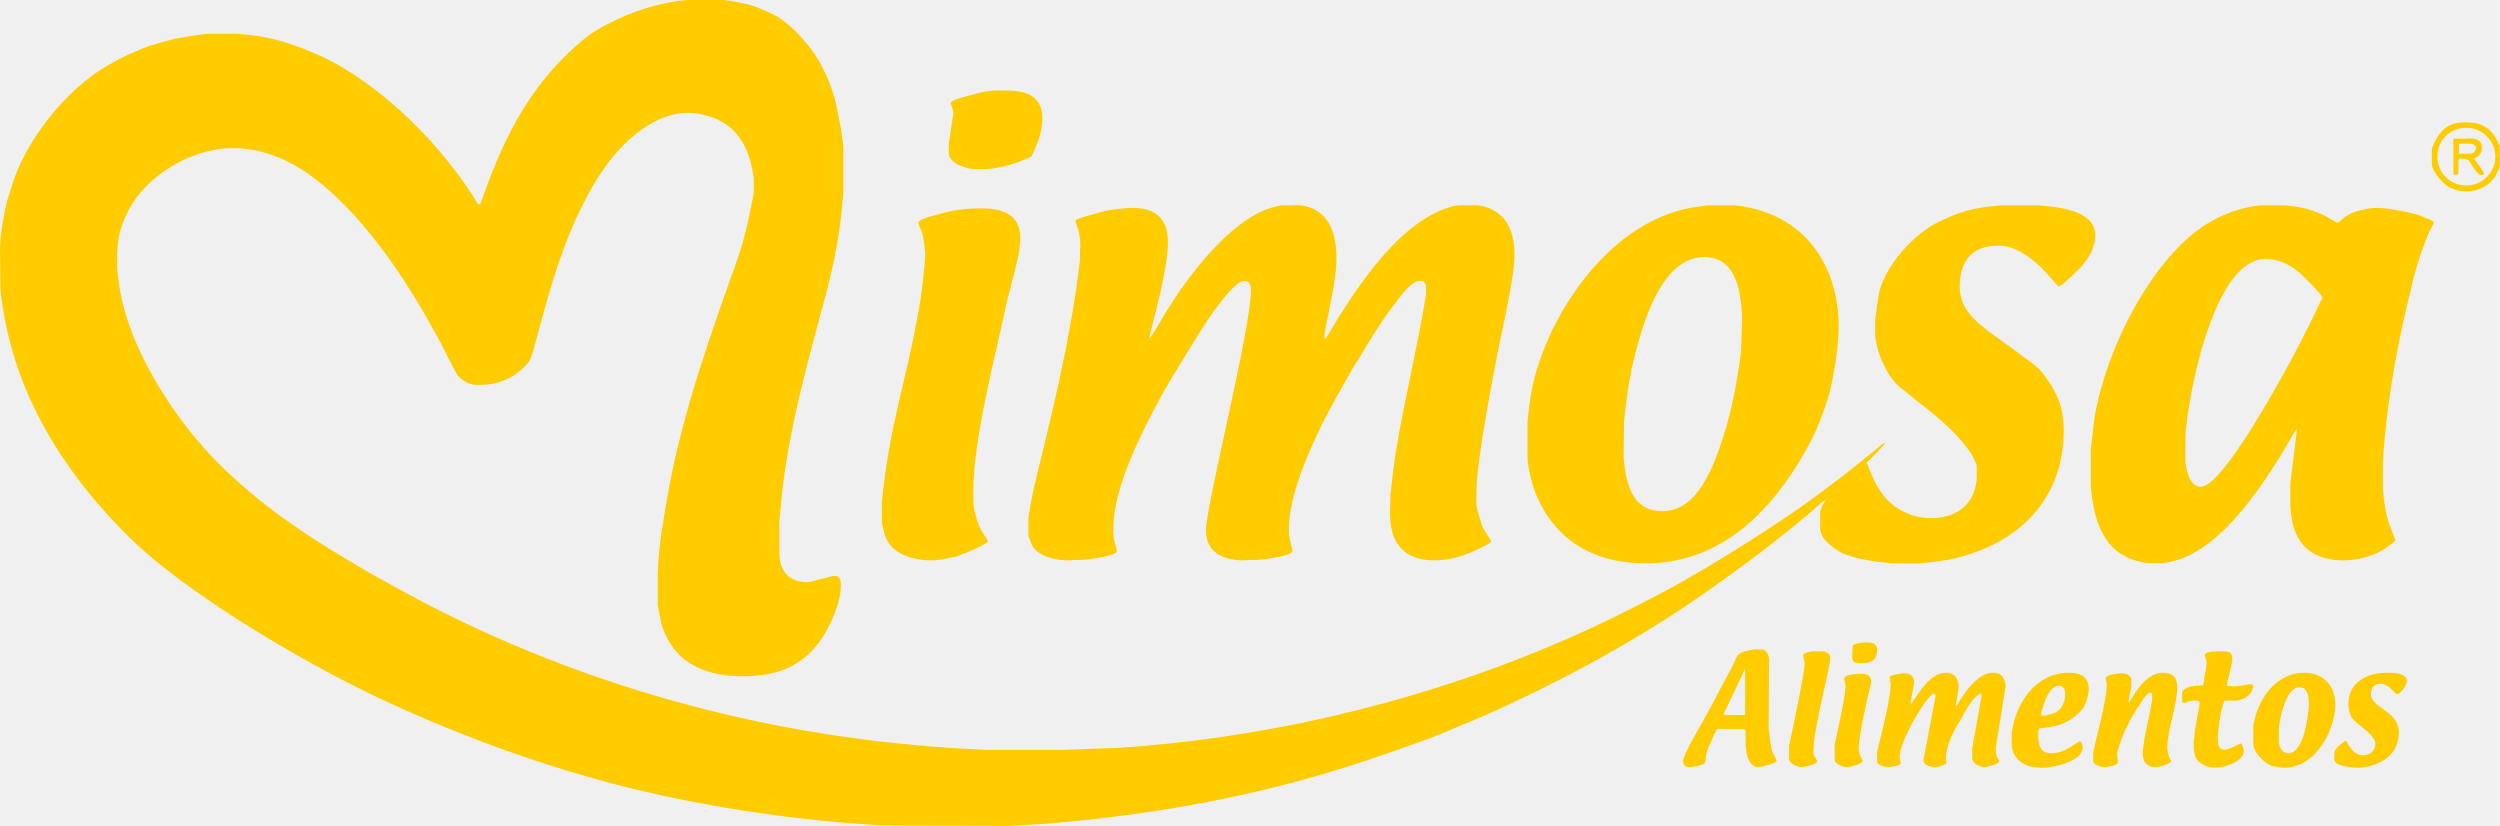
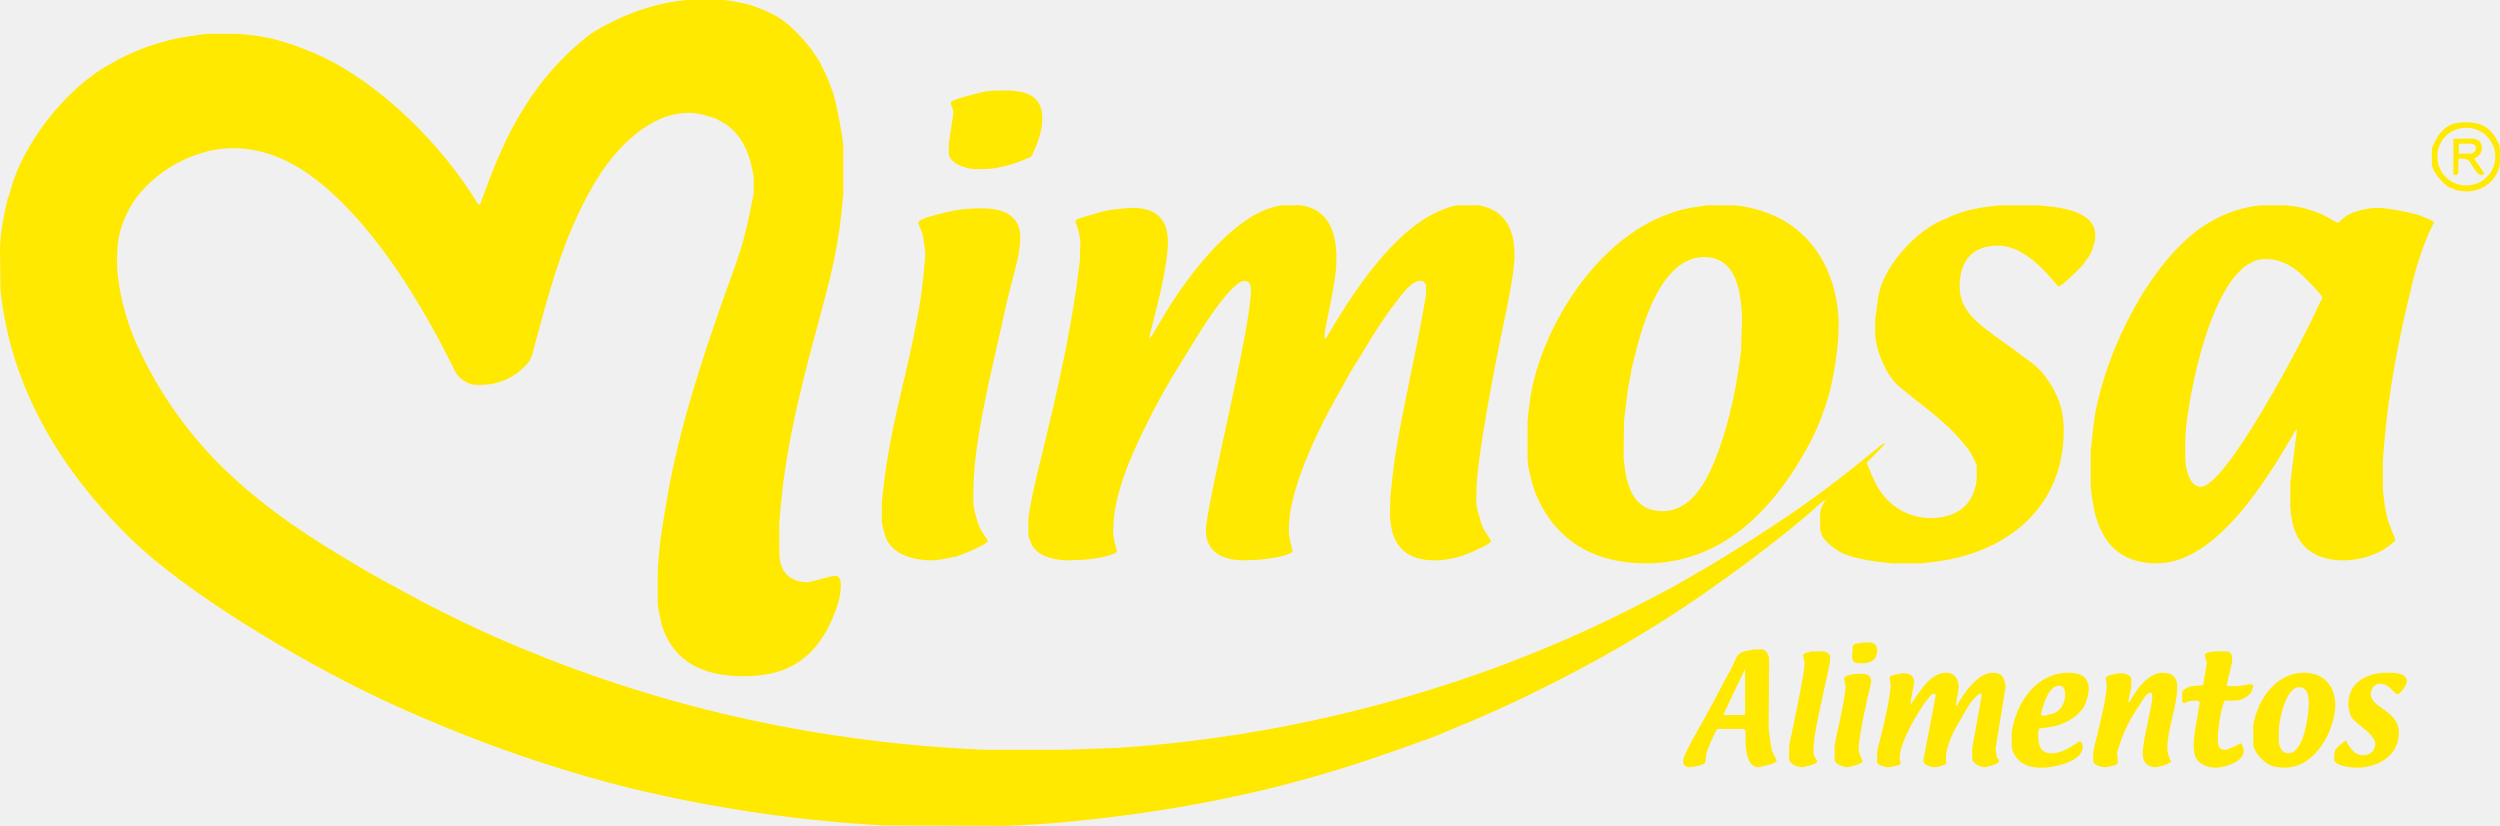
<svg xmlns="http://www.w3.org/2000/svg" width="224" height="74" viewBox="0 0 224 74" fill="none">
-   <g clip-path="url(#clip0_1_131)">
-     <path fill-rule="evenodd" clip-rule="evenodd" d="M64.848 0C65.61 0.089 66.596 0.267 67.358 0.49C67.985 0.713 68.837 1.025 69.599 1.47C71.078 2.317 72.915 4.455 73.587 5.836C74.125 6.861 74.573 7.975 74.842 9.044C74.887 9.178 75.559 12.296 75.559 13.276V17.331C75.425 18.801 75.29 20.271 75.022 21.741C74.528 24.726 73.587 27.845 72.781 30.919C71.705 34.973 70.719 39.116 70.181 43.215C70.047 44.373 69.823 46.69 69.823 46.824V49.497C69.823 51.502 71.033 52.17 72.377 52.17C72.512 52.17 74.618 51.591 74.753 51.591C75.335 51.591 75.335 52.125 75.335 52.482C75.335 53.506 74.977 54.531 74.528 55.556C72.646 59.788 69.599 60.59 66.596 60.59C63.952 60.59 60.546 59.922 59.291 56.001C59.291 55.912 58.933 54.397 58.933 54.13V51.323C59.022 48.739 59.515 46.155 59.963 43.571C61.218 37.022 63.459 30.473 65.834 23.924C66.148 23.033 66.462 22.098 66.686 21.206C67.044 19.915 67.268 18.578 67.537 17.331V15.949C67.313 14.346 66.731 12.029 64.669 10.915C64.445 10.826 64.266 10.648 64.086 10.603C63.1 10.291 62.518 10.113 61.666 10.113C58.395 10.113 55.168 13.009 53.017 16.84C50.373 21.474 49.163 26.33 47.863 31.097C47.729 31.542 47.684 31.988 47.37 32.434C46.16 33.948 44.457 34.483 43.113 34.483C42.441 34.483 42.172 34.527 41.455 34.037C41.006 33.77 40.782 33.28 40.603 32.923C40.424 32.523 40.2 32.166 40.02 31.765C39.079 29.894 37.959 27.934 36.794 26.063C34.374 22.187 30.385 16.885 26.038 14.613C24.245 13.677 22.542 13.276 20.884 13.276C16.94 13.276 13.041 15.905 11.562 18.756C10.621 20.538 10.487 21.741 10.487 23.434C10.487 25.573 11.159 28.201 12.011 30.295C13.624 34.126 16.402 38.492 20.167 42.101C23.932 45.71 27.965 48.294 31.819 50.566C33.298 51.457 34.777 52.259 36.256 53.061C38.586 54.353 41.051 55.556 43.471 56.669C57.498 62.996 71.615 66.159 85.688 67.05L88.332 67.184H95.368L100.253 67.005C111.591 66.248 123.198 63.842 134.581 59.61C137.046 58.674 139.78 57.56 142.29 56.402C144.62 55.333 147.085 54.086 149.505 52.794C150.67 52.17 151.836 51.457 153.09 50.744C155.331 49.408 157.796 47.848 160.171 46.244C162.95 44.373 165.863 42.101 168.731 39.74C168.776 39.74 168.821 39.695 168.91 39.74C167.297 41.566 165.46 43.037 163.757 44.641C163.577 44.819 163.308 44.908 163.129 45.086C159.185 48.65 153.449 52.704 150.626 54.576C146.054 57.605 141.304 60.189 136.688 62.417C134.94 63.263 133.147 64.065 131.444 64.778C130.279 65.223 129.204 65.758 128.083 66.159C124.408 67.496 120.689 68.787 117.103 69.768C109.305 71.951 101.283 73.198 93.53 73.822L90.169 74L79.144 73.956C71.705 73.555 64.042 72.441 56.647 70.659C49.208 68.832 41.589 66.114 34.15 62.639C26.307 58.942 16.447 52.883 11.787 48.338C4.213 40.943 0.807 33.325 0.045 25.974L0 22.276C0.045 20.805 0.314 19.335 0.672 17.865C0.807 17.509 0.941 17.108 1.031 16.751C2.062 13.098 5.647 8.064 9.859 5.747C10.352 5.48 10.89 5.168 11.383 4.945C11.966 4.678 12.683 4.366 13.31 4.143C13.982 3.921 14.924 3.653 15.641 3.475C15.73 3.475 18.061 3.03 18.733 3.03H21.243C21.825 3.074 22.363 3.119 22.99 3.208C24.873 3.475 26.8 4.143 28.772 5.034C34.015 7.485 39.572 12.875 42.844 18.311H43.023C44.816 13.321 46.967 7.841 52.524 3.341C53.062 2.896 53.734 2.539 54.317 2.228C56.647 0.98 59.112 0.223 61.532 0H64.848Z" fill="#FFCC00" />
-     <path fill-rule="evenodd" clip-rule="evenodd" d="M204.584 23.523C205.032 23.701 205.525 24.013 206.018 24.414C206.152 24.548 208.079 26.375 208.079 26.686C208.079 26.82 207.945 26.954 207.9 27.043C206.735 29.582 205.256 32.389 203.777 34.973C203.239 35.864 198.937 43.616 197.189 43.616C196.024 43.616 195.8 41.567 195.8 41.077V39.562C195.71 37.512 197.951 23.211 202.97 23.211C203.598 23.211 204.001 23.3 204.584 23.523ZM156.093 28.335L156.004 31.409C155.69 33.948 155.197 36.71 154.345 39.339C153.584 41.567 152.194 45.799 148.968 45.799C146.234 45.799 145.696 43.393 145.472 40.987L145.517 37.691C145.651 36.666 145.741 35.597 145.92 34.527C146.01 34.037 146.144 33.503 146.189 33.013C146.592 31.765 148.071 23.033 152.687 23.033C155.69 23.033 155.959 26.33 156.093 28.335ZM91.424 21.34C91.424 21.474 91.335 22.409 91.245 22.899C90.886 24.592 90.349 26.285 89.99 28.067C89.139 32.077 87.212 39.339 87.212 44.017C87.212 44.908 87.167 45.398 87.48 46.378C87.57 46.734 87.704 47.091 87.884 47.447C88.063 47.804 88.511 48.383 88.511 48.472C88.511 48.695 87.077 49.319 86.539 49.541C86.181 49.63 85.867 49.853 85.508 49.898C84.836 50.031 84.074 50.209 83.402 50.209C82.147 50.209 79.862 49.809 79.279 47.937C79.189 47.581 79.01 46.868 79.01 46.779V44.997C79.145 43.66 79.324 42.279 79.548 40.898C80.131 37.29 81.161 33.681 81.879 30.072C82.103 28.959 82.327 27.8 82.506 26.642C82.551 26.375 82.909 23.434 82.909 22.632C82.909 22.498 82.82 21.964 82.775 21.652C82.73 21.251 82.64 20.806 82.461 20.449C82.416 20.316 82.282 20.093 82.282 19.959C82.282 19.603 83.895 19.246 84.254 19.157C85.464 18.801 86.674 18.667 87.884 18.667C89.587 18.667 91.424 19.068 91.424 21.34ZM204.763 18.4C205.211 18.444 205.659 18.489 206.108 18.578C206.735 18.712 207.407 18.934 208.035 19.202C208.483 19.38 209.334 19.959 209.469 19.959C209.558 19.959 210.051 19.424 210.41 19.246C211.037 18.89 212.247 18.622 213.009 18.622C213.905 18.622 216.505 19.113 216.998 19.38C217.132 19.469 218.073 19.736 218.073 19.959C218.073 20.048 217.67 20.672 217.536 21.073C216.908 22.588 216.415 24.147 216.057 25.751C214.936 30.25 214.04 34.973 213.637 39.606C213.592 40.141 213.502 41.255 213.502 41.388V43.794C213.592 44.685 213.681 45.576 213.905 46.423C214.04 46.957 214.623 48.294 214.623 48.383C214.623 48.517 214.219 48.739 214.04 48.918C212.83 49.853 211.172 50.209 209.962 50.209C207.811 50.209 205.704 49.319 205.301 46.245C205.256 45.977 205.211 45.443 205.211 45.353V43.304L205.794 38.626C205.794 38.582 205.794 38.492 205.749 38.448C203.195 42.859 198.623 50.477 193.245 50.477C190.153 50.477 188.047 48.828 187.464 44.73C187.419 44.373 187.33 43.705 187.33 43.616V40.319C187.509 38.938 187.599 37.334 187.957 35.998C189.346 29.849 193.514 22.32 198.22 19.781C198.847 19.424 199.475 19.157 200.102 18.934C200.909 18.667 201.671 18.489 202.522 18.4H204.763ZM182.714 18.4C183.7 18.533 187.733 18.622 187.733 21.073C187.733 21.608 187.733 21.474 187.509 22.231C187.419 22.677 186.971 23.256 186.613 23.746C186.478 23.924 184.73 25.662 184.462 25.662C184.237 25.662 181.907 22.009 179.039 22.009C176.574 22.009 175.588 23.523 175.588 25.662C175.588 28.29 177.874 29.404 180.742 31.543C181.504 32.166 182.579 32.745 183.252 33.725C184.551 35.508 184.91 36.889 184.91 38.582C184.91 45.086 180.383 49.051 174.468 50.165C173.706 50.299 172.272 50.477 172.137 50.477H169.538C168.193 50.343 166.67 50.165 165.325 49.675C164.698 49.452 163.309 48.472 163.174 47.759C163.174 47.67 163.084 47.536 163.084 47.447V45.933C163.219 44.997 164.07 44.195 165.012 43.393C165.684 42.814 166.446 42.101 167.163 41.433C167.208 41.433 167.297 41.522 167.297 41.567C167.521 42.101 167.745 42.68 168.014 43.215C169.135 45.532 171.241 46.423 172.989 46.423C174.737 46.423 176.798 45.71 177.112 42.992V41.7C176.933 41.21 176.664 40.631 176.26 40.141C174.602 37.913 172.272 36.399 170.255 34.706C169 33.725 168.014 31.231 168.014 29.849V28.647C168.104 28.023 168.193 27.355 168.283 26.686C168.597 24.102 171.599 20.583 174.423 19.558C174.647 19.469 174.871 19.335 175.14 19.246C176.484 18.712 177.784 18.533 179.218 18.4H182.714ZM155.511 18.4C162.323 19.202 164.743 24.548 164.743 29.181C164.743 29.27 164.743 29.493 164.698 30.429C164.608 31.632 164.384 33.102 164.115 34.349C163.936 35.285 163.622 36.265 163.264 37.2C162.995 37.958 162.636 38.76 162.233 39.562C158.334 46.913 153.359 50.477 147.444 50.477C143.634 50.477 139.467 49.051 137.495 43.972C137.315 43.482 136.867 41.834 136.867 41.077V37.824C136.912 37.29 136.957 36.755 137.047 36.22C137.674 30.518 142.245 22.098 149.057 19.335C149.64 19.113 150.357 18.845 151.029 18.712C151.656 18.578 152.329 18.489 152.956 18.4H155.511ZM116.566 18.4C119.389 18.801 119.748 21.429 119.748 23.211C119.748 25.483 118.672 29.226 118.672 30.161C118.672 30.25 118.672 30.295 118.762 30.384C121.003 26.597 124.946 20.182 129.697 18.622C130.638 18.311 130.862 18.4 131.579 18.4C131.713 18.4 132.206 18.355 132.52 18.4C135.254 18.89 135.702 21.117 135.702 22.899C135.702 24.949 134.358 30.607 134.223 31.453C133.954 32.834 132.296 41.166 132.296 43.928C132.296 45.398 132.117 44.863 132.744 46.957C132.879 47.447 133.596 48.383 133.596 48.472C133.596 48.739 132.251 49.274 131.893 49.452C130.772 49.942 129.652 50.209 128.532 50.209C125.574 50.209 124.543 48.428 124.543 45.933C124.543 45.843 124.543 45.621 124.588 44.329C124.722 43.126 124.857 41.878 125.036 40.675C125.798 35.953 127.008 31.142 127.77 26.419V25.528C127.501 25.127 127.501 25.172 127.232 25.172C126.47 25.172 125.574 26.419 125.036 27.132C123.781 28.736 122.661 30.607 121.675 32.255C121.227 32.924 120.823 33.636 120.42 34.394C118.583 37.512 115.49 43.527 115.49 47.269V47.937C115.58 48.428 115.804 49.274 115.804 49.363C115.804 49.809 113.339 50.12 112.622 50.165C111.771 50.165 111.546 50.209 111.457 50.209C109.888 50.209 108.051 49.675 108.051 47.536C108.051 45.264 112.084 29.538 112.084 25.974C112.084 25.573 111.995 25.172 111.502 25.172C110.829 25.172 109.709 26.642 109.35 27.087C107.961 28.869 106.975 30.651 105.855 32.434C104.645 34.349 103.524 36.354 102.538 38.403C101.284 40.943 99.76 44.462 99.76 47.314C99.76 47.403 99.715 47.759 99.76 47.982C99.805 48.428 100.074 49.274 100.074 49.363C100.074 49.809 97.698 50.12 96.936 50.165C96.085 50.165 95.906 50.209 95.816 50.209C94.875 50.209 93.127 50.031 92.455 48.828C92.32 48.517 92.141 48.026 92.141 47.937V46.467C92.455 44.061 93.217 41.433 93.755 39.072C94.561 35.73 95.323 32.389 95.906 29.048C96.264 27.176 96.533 25.216 96.757 23.345C96.757 22.187 96.802 22.187 96.802 22.053C96.802 20.716 96.354 19.959 96.354 19.825C96.354 19.603 97.34 19.38 97.474 19.335C98.147 19.157 98.819 18.89 99.581 18.801C100.163 18.712 101.328 18.622 101.418 18.622C103.569 18.622 104.645 19.603 104.645 21.697C104.645 24.102 103.345 28.647 102.987 30.161C102.987 30.161 102.987 30.206 103.031 30.295C103.121 30.206 103.256 30.028 103.345 29.849C103.838 29.048 104.331 28.157 104.824 27.399C106.706 24.414 110.202 19.915 113.608 18.712C113.966 18.578 114.37 18.489 114.773 18.4H115.669C115.759 18.4 116.252 18.355 116.566 18.4ZM93.396 10.603C93.396 11.717 92.993 12.831 92.455 13.945C92.365 14.123 92.052 14.167 91.872 14.257C91.29 14.524 90.662 14.747 90.035 14.88C89.139 15.103 88.69 15.148 87.973 15.148C87.122 15.148 86.898 15.192 85.912 14.791C85.643 14.702 85.016 14.212 85.016 13.811V12.786L85.419 10.202C85.419 9.668 85.195 9.489 85.195 9.222C85.195 8.955 86.539 8.643 86.853 8.554C88.466 8.108 88.735 8.108 90.035 8.108C91.603 8.108 93.396 8.376 93.396 10.603Z" fill="#FFCC00" />
-     <path fill-rule="evenodd" clip-rule="evenodd" d="M221.838 13.276C221.838 13.544 221.614 13.766 221.345 13.766H220.314V12.875H220.852C221.166 12.875 221.838 12.786 221.838 13.276ZM222.376 13.276C222.376 13.677 222.107 14.034 221.659 14.212C221.972 14.613 222.331 15.103 222.6 15.549C222.51 15.638 222.465 15.682 222.331 15.682C221.883 15.682 221.39 14.524 221.166 14.346C220.942 14.212 220.583 14.212 220.449 14.212C220.359 14.212 220.314 14.257 220.269 14.301V15.504C220.224 15.593 220.135 15.682 220 15.682C219.911 15.682 219.866 15.638 219.821 15.593V12.43H220.807C221.434 12.43 222.376 12.252 222.376 13.276ZM223.586 14.034C223.586 15.459 222.42 16.618 220.986 16.618C219.507 16.618 218.387 15.459 218.387 14.034C218.387 12.519 219.552 11.45 220.986 11.45C222.51 11.45 223.586 12.697 223.586 14.034ZM223.855 12.831C224.034 13.187 223.989 13.633 223.989 14.034C223.989 14.123 224.034 14.613 223.944 14.925C223.541 16.529 222.107 17.152 220.986 17.152C220.852 17.152 220.449 17.108 220.224 17.063C220.045 17.063 219.911 16.93 219.731 16.885C219.104 16.796 217.894 15.326 217.894 14.746V13.321C218.656 11.316 219.642 10.96 220.942 10.96C222.107 10.96 223.182 11.271 223.855 12.831Z" fill="#FFCC00" />
-     <path fill-rule="evenodd" clip-rule="evenodd" d="M206.869 63.129C206.869 63.709 206.511 67.496 205.032 67.496C204.404 67.496 204.18 66.783 204.18 66.426V65.535C204.135 64.912 204.718 61.57 206.018 61.57C206.914 61.57 206.869 62.818 206.869 63.129ZM185.044 62.194C185.044 62.862 184.73 63.887 183.565 64.02C183.475 64.02 183.386 64.11 183.251 64.11H182.893V63.887C182.982 63.62 183.431 61.437 184.506 61.437C184.954 61.437 185.044 61.882 185.044 62.194ZM167.655 61.125C167.655 61.214 167.297 62.595 167.162 63.308C167.073 63.709 166.535 66.204 166.535 67.05C166.535 67.629 166.894 68.075 166.894 68.208C166.894 68.476 165.549 68.743 165.504 68.743C165.28 68.743 164.384 68.52 164.384 68.03V66.738C164.653 65.446 164.966 64.11 165.191 62.818C165.28 62.372 165.37 61.615 165.37 61.481C165.37 61.392 165.235 60.902 165.235 60.813C165.235 60.412 166.535 60.367 166.625 60.367C167.118 60.367 167.655 60.367 167.655 61.125ZM215.653 61.035C215.653 61.392 215.07 62.194 214.801 62.194C214.533 62.194 214.084 61.258 213.278 61.258C212.606 61.258 212.426 61.882 212.426 62.194C212.426 63.441 214.936 63.664 214.936 65.624C214.936 67.986 212.695 68.787 211.171 68.787C210.768 68.787 209.424 68.654 209.2 68.208C209.11 68.075 209.155 67.852 209.155 67.763C209.155 67.139 209.289 67.005 210.185 66.337C210.634 67.184 211.037 67.674 211.754 67.674C212.337 67.674 212.83 67.273 212.83 66.649C212.83 66.515 212.785 66.293 212.65 66.159C212.157 65.357 211.037 64.867 210.634 64.154C210.544 64.02 210.41 63.352 210.41 63.129C210.41 60.946 212.337 60.278 213.86 60.278C214.309 60.278 215.653 60.234 215.653 61.035ZM209.244 63.174C209.244 65.179 207.631 68.787 204.673 68.787C204.539 68.787 204.091 68.743 203.866 68.698C203.015 68.609 201.895 67.406 201.895 66.649V64.956C202.388 62.328 204.135 60.278 206.421 60.278C208.393 60.278 209.244 61.659 209.244 63.174ZM195.083 61.57C195.083 63.174 194.186 65.401 194.186 67.05C194.186 67.273 194.321 67.941 194.545 68.208C194.41 68.476 193.38 68.743 193.156 68.743C192.438 68.743 191.99 68.297 191.99 67.585C191.99 66.159 192.842 63.397 192.842 62.417C192.842 62.283 192.842 62.06 192.663 62.06C192.394 62.06 191.99 62.684 191.901 62.862C191.184 63.887 190.467 65.134 190.063 66.293C189.481 67.986 189.75 67.139 189.75 68.342C189.75 68.609 188.674 68.743 188.584 68.743C188.405 68.743 187.554 68.565 187.554 68.208V67.406C187.733 66.382 188.764 62.818 188.764 61.347C188.764 61.214 188.674 60.902 188.674 60.768C188.674 60.456 189.884 60.323 189.974 60.323C190.108 60.323 190.422 60.323 190.646 60.456C190.735 60.501 190.96 60.679 190.96 60.813V61.57C190.87 62.016 190.78 62.417 190.691 62.862C190.691 62.862 190.646 62.907 190.78 62.907C190.87 62.907 192.035 60.278 193.783 60.278C194.724 60.278 195.083 60.768 195.083 61.57ZM187.15 61.748C187.15 62.149 187.016 62.639 186.836 63.085C186.612 63.709 185.761 64.377 185.223 64.644C184.73 64.912 184.237 65.045 183.744 65.134C183.431 65.179 183.072 65.223 182.758 65.268C182.579 65.446 182.624 65.713 182.624 65.892C182.624 66.827 182.848 67.496 183.834 67.496C185.044 67.496 186.164 66.426 186.344 66.426C186.568 66.426 186.612 66.916 186.612 66.916C186.612 68.342 183.744 68.787 183.027 68.787C182.131 68.787 180.966 68.654 180.383 67.406C180.338 67.228 180.249 66.961 180.249 66.872V65.624C180.697 62.639 182.669 60.278 185.313 60.278C186.299 60.278 187.15 60.545 187.15 61.748ZM175.498 61.57C175.498 61.659 175.364 62.595 175.229 63.174L175.319 63.263C175.991 62.016 177.246 60.278 178.546 60.278C179.307 60.278 179.576 60.59 179.711 61.481L178.814 67.005C178.814 67.317 178.859 67.629 178.949 67.896C178.994 67.986 179.128 68.075 179.128 68.164C179.128 68.52 177.829 68.743 177.829 68.743C177.515 68.743 176.708 68.476 176.708 67.896V67.05L177.56 62.328C177.56 62.283 177.515 62.194 177.47 62.105C176.619 62.595 176.17 63.62 175.677 64.466C175.05 65.446 174.557 66.471 174.378 67.54C174.333 67.763 174.378 68.119 174.378 68.431C174.198 68.565 173.616 68.743 173.347 68.743C173.078 68.743 172.182 68.565 172.361 67.986L173.437 62.328C173.347 62.149 173.347 62.149 173.257 62.149C173.033 62.149 172.451 62.996 172.406 63.04C171.599 64.243 170.927 65.446 170.479 66.649C170.344 67.005 170.21 67.496 170.21 67.896C170.21 68.03 170.3 68.253 170.3 68.386C170.3 68.654 169.134 68.743 169.134 68.743C169.045 68.743 168.193 68.609 168.193 68.253V67.317C168.328 66.738 169.403 62.773 169.403 61.258C169.403 61.169 169.314 60.902 169.314 60.813C169.314 60.679 169.314 60.59 169.448 60.545C169.807 60.412 170.524 60.323 170.613 60.323C171.196 60.323 171.51 60.635 171.51 61.125C171.51 61.258 171.196 62.773 171.196 62.862C171.196 62.996 171.196 63.04 171.241 63.085C172.092 61.793 173.033 60.278 174.378 60.278C175.184 60.278 175.498 60.902 175.498 61.57ZM156.362 64.065H154.48C154.48 64.065 154.435 64.02 154.435 63.976L156.362 59.922V64.065ZM200.012 59.075C200.012 59.476 199.519 61.258 199.519 61.347C199.519 61.437 199.564 61.392 199.564 61.481H200.505C200.909 61.437 201.491 61.303 201.626 61.303C201.715 61.303 201.895 61.347 201.895 61.481C201.895 61.615 201.85 61.659 201.805 61.704C201.76 62.328 200.819 62.773 200.371 62.773H199.34C199.026 63.263 198.713 65.357 198.713 66.159C198.713 66.56 198.713 67.184 199.34 67.184C199.699 67.184 200.729 66.604 200.774 66.604C200.909 66.604 201.043 67.184 201.043 67.273C201.043 68.342 199.116 68.787 198.578 68.787C197.906 68.787 196.741 68.52 196.606 67.406C196.606 67.317 196.562 67.228 196.562 67.139V66.337C196.606 66.07 196.651 65.802 196.651 65.535C196.786 64.689 197.099 63.085 197.099 62.996C197.099 62.818 196.92 62.773 196.83 62.773C196.696 62.773 196.293 62.773 196.024 62.862C195.934 62.862 195.844 62.996 195.71 62.996C195.441 62.996 195.531 62.639 195.531 62.55C195.531 62.149 195.351 61.926 195.979 61.615C196.382 61.392 196.92 61.481 197.368 61.392C197.458 61.214 197.503 60.991 197.503 60.768C197.592 60.323 197.727 59.476 197.727 59.343C197.727 59.253 197.547 58.852 197.547 58.719C197.547 58.318 198.847 58.362 198.937 58.362C199.519 58.362 200.012 58.273 200.012 59.075ZM163.443 58.362C164.025 58.585 163.98 58.719 163.98 59.12C163.98 59.743 162.502 65.357 162.502 67.005C162.502 67.094 162.457 67.496 162.546 67.718C162.591 67.852 162.815 68.075 162.815 68.208C162.815 68.52 161.471 68.743 161.471 68.743C161.336 68.743 160.933 68.654 160.709 68.52C160.53 68.431 160.306 68.164 160.306 68.075V66.827C160.306 66.738 161.695 60.456 161.695 59.432C161.695 59.298 161.56 58.852 161.56 58.719C161.56 58.496 162.278 58.362 162.367 58.362H163.443ZM157.93 58.184C158.334 58.273 158.513 58.808 158.513 59.075L158.468 65.268C158.558 65.892 158.603 66.515 158.737 67.139C158.782 67.451 159.185 68.03 159.185 68.164C159.185 68.431 157.572 68.743 157.572 68.743C156.451 68.743 156.407 66.872 156.407 66.515V65.446C156.362 65.446 156.317 65.357 156.272 65.312H153.852C153.718 65.535 153.583 65.802 153.494 66.025C153.314 66.471 153.045 66.961 152.911 67.451C152.821 67.674 152.866 68.03 152.777 68.342C152.732 68.52 151.701 68.743 151.387 68.743C151.074 68.743 150.805 68.565 150.805 68.208C150.805 67.585 152.552 64.689 152.597 64.6C153.27 63.397 153.897 62.194 154.524 60.991C154.793 60.501 155.107 59.966 155.331 59.476C155.466 59.209 155.6 58.674 155.958 58.496C156.317 58.318 156.81 58.273 157.213 58.184H157.93ZM168.193 58.229C168.193 59.253 167.476 59.432 166.759 59.432C166.266 59.432 165.952 59.387 165.952 58.852C165.952 58.763 165.997 58.006 165.997 57.917C165.997 57.605 167.118 57.56 167.252 57.56C167.655 57.56 168.193 57.605 168.193 58.229Z" fill="#FFCC00" />
+   <g clip-path="url(#clip0_0_279)">
+     <path fill-rule="evenodd" clip-rule="evenodd" d="M64.848 0C65.61 0.089 66.596 0.267 67.358 0.49C67.985 0.713 68.837 1.025 69.599 1.47C71.078 2.317 72.915 4.455 73.587 5.836C74.125 6.861 74.573 7.975 74.842 9.044C74.887 9.178 75.559 12.296 75.559 13.276V17.331C75.425 18.801 75.29 20.271 75.022 21.741C74.528 24.726 73.587 27.845 72.781 30.919C71.705 34.973 70.719 39.116 70.181 43.215C70.047 44.373 69.823 46.69 69.823 46.824V49.497C69.823 51.502 71.033 52.17 72.377 52.17C72.512 52.17 74.618 51.591 74.753 51.591C75.335 51.591 75.335 52.125 75.335 52.482C75.335 53.506 74.977 54.531 74.528 55.556C72.646 59.788 69.599 60.59 66.596 60.59C63.952 60.59 60.546 59.922 59.291 56.001C59.291 55.912 58.933 54.397 58.933 54.13V51.323C59.022 48.739 59.515 46.155 59.963 43.571C61.218 37.022 63.459 30.473 65.834 23.924C66.148 23.033 66.462 22.098 66.686 21.206C67.044 19.915 67.268 18.578 67.537 17.331V15.949C67.313 14.346 66.731 12.029 64.669 10.915C64.445 10.826 64.266 10.648 64.086 10.603C63.1 10.291 62.518 10.113 61.666 10.113C58.395 10.113 55.168 13.009 53.017 16.84C50.373 21.474 49.163 26.33 47.863 31.097C47.729 31.542 47.684 31.988 47.37 32.434C46.16 33.948 44.457 34.483 43.113 34.483C42.441 34.483 42.172 34.527 41.455 34.037C41.006 33.77 40.782 33.28 40.603 32.923C40.424 32.523 40.2 32.166 40.02 31.765C39.079 29.894 37.959 27.934 36.794 26.063C34.374 22.187 30.385 16.885 26.038 14.613C24.245 13.677 22.542 13.276 20.884 13.276C16.94 13.276 13.041 15.905 11.562 18.756C10.621 20.538 10.487 21.741 10.487 23.434C10.487 25.573 11.159 28.201 12.011 30.295C13.624 34.126 16.402 38.492 20.167 42.101C23.932 45.71 27.965 48.294 31.819 50.566C33.298 51.457 34.777 52.259 36.256 53.061C38.586 54.353 41.051 55.556 43.471 56.669C57.498 62.996 71.615 66.159 85.688 67.05L88.332 67.184H95.368L100.253 67.005C111.591 66.248 123.198 63.842 134.581 59.61C137.046 58.674 139.78 57.56 142.29 56.402C144.62 55.333 147.085 54.086 149.505 52.794C150.67 52.17 151.836 51.457 153.09 50.744C155.331 49.408 157.796 47.848 160.171 46.244C162.95 44.373 165.863 42.101 168.731 39.74C168.776 39.74 168.821 39.695 168.91 39.74C167.297 41.566 165.46 43.037 163.757 44.641C163.577 44.819 163.308 44.908 163.129 45.086C159.185 48.65 153.449 52.704 150.626 54.576C146.054 57.605 141.304 60.189 136.688 62.417C134.94 63.263 133.147 64.065 131.444 64.778C130.279 65.223 129.204 65.758 128.083 66.159C124.408 67.496 120.689 68.787 117.103 69.768C109.305 71.951 101.283 73.198 93.53 73.822L90.169 74L79.144 73.956C71.705 73.555 64.042 72.441 56.647 70.659C49.208 68.832 41.589 66.114 34.15 62.639C26.307 58.942 16.447 52.883 11.787 48.338C4.213 40.943 0.807 33.325 0.045 25.974L0 22.276C0.045 20.805 0.314 19.335 0.672 17.865C0.807 17.509 0.941 17.108 1.031 16.751C2.062 13.098 5.647 8.064 9.859 5.747C10.352 5.48 10.89 5.168 11.383 4.945C11.966 4.678 12.683 4.366 13.31 4.143C13.982 3.921 14.924 3.653 15.641 3.475C15.73 3.475 18.061 3.03 18.733 3.03H21.243C21.825 3.074 22.363 3.119 22.99 3.208C24.873 3.475 26.8 4.143 28.772 5.034C34.015 7.485 39.572 12.875 42.844 18.311H43.023C44.816 13.321 46.967 7.841 52.524 3.341C53.062 2.896 53.734 2.539 54.317 2.228C56.647 0.98 59.112 0.223 61.532 0H64.848Z" fill="#FFE900" />
+     <path fill-rule="evenodd" clip-rule="evenodd" d="M204.584 23.523C205.032 23.701 205.525 24.013 206.018 24.414C206.152 24.548 208.079 26.375 208.079 26.686C208.079 26.82 207.945 26.954 207.9 27.043C206.735 29.582 205.256 32.389 203.777 34.973C203.239 35.864 198.937 43.616 197.189 43.616C196.024 43.616 195.8 41.567 195.8 41.077V39.562C195.71 37.512 197.951 23.211 202.97 23.211C203.598 23.211 204.001 23.3 204.584 23.523ZM156.093 28.335L156.003 31.409C155.69 33.948 155.197 36.71 154.345 39.339C153.583 41.567 152.194 45.799 148.967 45.799C146.234 45.799 145.696 43.393 145.472 40.987L145.516 37.691C145.651 36.666 145.741 35.597 145.92 34.527C146.009 34.037 146.144 33.503 146.189 33.013C146.592 31.765 148.071 23.033 152.687 23.033C155.69 23.033 155.959 26.33 156.093 28.335ZM91.424 21.34C91.424 21.474 91.334 22.409 91.245 22.899C90.886 24.592 90.348 26.285 89.99 28.067C89.138 32.077 87.211 39.339 87.211 44.017C87.211 44.908 87.166 45.398 87.48 46.378C87.57 46.734 87.704 47.091 87.883 47.447C88.063 47.804 88.511 48.383 88.511 48.472C88.511 48.695 87.077 49.319 86.539 49.541C86.18 49.63 85.867 49.853 85.508 49.898C84.836 50.031 84.074 50.209 83.402 50.209C82.147 50.209 79.862 49.809 79.279 47.937C79.189 47.581 79.01 46.868 79.01 46.779V44.997C79.144 43.66 79.324 42.279 79.548 40.898C80.13 37.29 81.161 33.681 81.878 30.072C82.102 28.959 82.326 27.8 82.506 26.642C82.55 26.375 82.909 23.434 82.909 22.632C82.909 22.498 82.819 21.964 82.775 21.652C82.73 21.251 82.64 20.806 82.461 20.449C82.416 20.316 82.282 20.093 82.282 19.959C82.282 19.603 83.895 19.246 84.253 19.157C85.463 18.801 86.674 18.667 87.883 18.667C89.587 18.667 91.424 19.068 91.424 21.34ZM204.763 18.4C205.211 18.444 205.659 18.489 206.107 18.578C206.735 18.712 207.407 18.934 208.034 19.202C208.483 19.38 209.334 19.959 209.468 19.959C209.558 19.959 210.051 19.424 210.41 19.246C211.037 18.89 212.247 18.622 213.009 18.622C213.905 18.622 216.505 19.113 216.997 19.38C217.132 19.469 218.073 19.736 218.073 19.959C218.073 20.048 217.67 20.672 217.535 21.073C216.908 22.588 216.415 24.147 216.056 25.751C214.936 30.25 214.04 34.973 213.636 39.606C213.592 40.141 213.502 41.255 213.502 41.388V43.794C213.592 44.685 213.681 45.576 213.905 46.423C214.04 46.957 214.622 48.294 214.622 48.383C214.622 48.517 214.219 48.739 214.04 48.918C212.83 49.853 211.171 50.209 209.961 50.209C207.81 50.209 205.704 49.319 205.301 46.245C205.256 45.977 205.211 45.443 205.211 45.353V43.304L205.794 38.626C205.794 38.582 205.794 38.492 205.749 38.448C203.194 42.859 198.623 50.477 193.245 50.477C190.153 50.477 188.047 48.828 187.464 44.73C187.419 44.373 187.33 43.705 187.33 43.616V40.319C187.509 38.938 187.598 37.334 187.957 35.998C189.346 29.849 193.514 22.32 198.22 19.781C198.847 19.424 199.475 19.157 200.102 18.934C200.909 18.667 201.671 18.489 202.522 18.4H204.763ZM182.714 18.4C183.699 18.533 187.733 18.622 187.733 21.073C187.733 21.608 187.733 21.474 187.509 22.231C187.419 22.677 186.971 23.256 186.612 23.746C186.478 23.924 184.73 25.662 184.461 25.662C184.237 25.662 181.907 22.009 179.039 22.009C176.574 22.009 175.588 23.523 175.588 25.662C175.588 28.29 177.873 29.404 180.742 31.543C181.503 32.166 182.579 32.745 183.251 33.725C184.551 35.508 184.909 36.889 184.909 38.582C184.909 45.086 180.383 49.051 174.467 50.165C173.706 50.299 172.271 50.477 172.137 50.477H169.538C168.193 50.343 166.669 50.165 165.325 49.675C164.698 49.452 163.308 48.472 163.174 47.759C163.174 47.67 163.084 47.536 163.084 47.447V45.933C163.219 44.997 164.07 44.195 165.011 43.393C165.684 42.814 166.445 42.101 167.162 41.433C167.207 41.433 167.297 41.522 167.297 41.567C167.521 42.101 167.745 42.68 168.014 43.215C169.134 45.532 171.241 46.423 172.988 46.423C174.736 46.423 176.798 45.71 177.112 42.992V41.7C176.932 41.21 176.663 40.631 176.26 40.141C174.602 37.913 172.271 36.399 170.255 34.706C169 33.725 168.014 31.231 168.014 29.849V28.647C168.104 28.023 168.193 27.355 168.283 26.686C168.597 24.102 171.599 20.583 174.423 19.558C174.647 19.469 174.871 19.335 175.14 19.246C176.484 18.712 177.784 18.533 179.218 18.4H182.714ZM155.51 18.4C162.322 19.202 164.742 24.548 164.742 29.181C164.742 29.27 164.742 29.493 164.698 30.429C164.608 31.632 164.384 33.102 164.115 34.349C163.936 35.285 163.622 36.265 163.263 37.2C162.995 37.958 162.636 38.76 162.233 39.562C158.334 46.913 153.359 50.477 147.444 50.477C143.634 50.477 139.466 49.051 137.494 43.972C137.315 43.482 136.867 41.834 136.867 41.077V37.824C136.912 37.29 136.957 36.755 137.046 36.22C137.674 30.518 142.245 22.098 149.057 19.335C149.64 19.113 150.357 18.845 151.029 18.712C151.656 18.578 152.328 18.489 152.956 18.4H155.51ZM116.566 18.4C119.389 18.801 119.747 21.429 119.747 23.211C119.747 25.483 118.672 29.226 118.672 30.161C118.672 30.25 118.672 30.295 118.762 30.384C121.002 26.597 124.946 20.182 129.697 18.622C130.638 18.311 130.862 18.4 131.579 18.4C131.713 18.4 132.206 18.355 132.52 18.4C135.254 18.89 135.702 21.117 135.702 22.899C135.702 24.949 134.357 30.607 134.223 31.453C133.954 32.834 132.296 41.166 132.296 43.928C132.296 45.398 132.117 44.863 132.744 46.957C132.878 47.447 133.596 48.383 133.596 48.472C133.596 48.739 132.251 49.274 131.893 49.452C130.772 49.942 129.652 50.209 128.531 50.209C125.574 50.209 124.543 48.428 124.543 45.933C124.543 45.843 124.543 45.621 124.588 44.329C124.722 43.126 124.856 41.878 125.036 40.675C125.798 35.953 127.008 31.142 127.769 26.419V25.528C127.501 25.127 127.501 25.172 127.232 25.172C126.47 25.172 125.574 26.419 125.036 27.132C123.781 28.736 122.66 30.607 121.675 32.255C121.226 32.924 120.823 33.636 120.42 34.394C118.582 37.512 115.49 43.527 115.49 47.269V47.937C115.58 48.428 115.804 49.274 115.804 49.363C115.804 49.809 113.339 50.12 112.622 50.165C111.77 50.165 111.546 50.209 111.457 50.209C109.888 50.209 108.051 49.675 108.051 47.536C108.051 45.264 112.084 29.538 112.084 25.974C112.084 25.573 111.994 25.172 111.501 25.172C110.829 25.172 109.709 26.642 109.35 27.087C107.961 28.869 106.975 30.651 105.855 32.434C104.645 34.349 103.524 36.354 102.538 38.403C101.283 40.943 99.76 44.462 99.76 47.314C99.76 47.403 99.715 47.759 99.76 47.982C99.805 48.428 100.073 49.274 100.073 49.363C100.073 49.809 97.698 50.12 96.936 50.165C96.085 50.165 95.906 50.209 95.816 50.209C94.875 50.209 93.127 50.031 92.455 48.828C92.32 48.517 92.141 48.026 92.141 47.937V46.467C92.455 44.061 93.217 41.433 93.754 39.072C94.561 35.73 95.323 32.389 95.906 29.048C96.264 27.176 96.533 25.216 96.757 23.345C96.757 22.187 96.802 22.187 96.802 22.053C96.802 20.716 96.354 19.959 96.354 19.825C96.354 19.603 97.34 19.38 97.474 19.335C98.146 19.157 98.819 18.89 99.58 18.801C100.163 18.712 101.328 18.622 101.418 18.622C103.569 18.622 104.645 19.603 104.645 21.697C104.645 24.102 103.345 28.647 102.986 30.161C102.986 30.161 102.986 30.206 103.031 30.295C103.121 30.206 103.255 30.028 103.345 29.849C103.838 29.048 104.331 28.157 104.824 27.399C106.706 24.414 110.202 19.915 113.608 18.712C113.966 18.578 114.37 18.489 114.773 18.4H115.669C115.759 18.4 116.252 18.355 116.566 18.4ZM93.396 10.603C93.396 11.717 92.993 12.831 92.455 13.945C92.365 14.123 92.051 14.167 91.872 14.257C91.29 14.524 90.662 14.747 90.035 14.88C89.138 15.103 88.69 15.148 87.973 15.148C87.122 15.148 86.898 15.192 85.912 14.791C85.643 14.702 85.015 14.212 85.015 13.811V12.786L85.419 10.202C85.419 9.668 85.195 9.489 85.195 9.222C85.195 8.955 86.539 8.643 86.853 8.554C88.466 8.108 88.735 8.108 90.035 8.108C91.603 8.108 93.396 8.376 93.396 10.603Z" fill="#FFE900" />
+     <path fill-rule="evenodd" clip-rule="evenodd" d="M221.838 13.276C221.838 13.544 221.614 13.767 221.345 13.767H220.314V12.875H220.852C221.165 12.875 221.838 12.786 221.838 13.276ZM222.375 13.276C222.375 13.677 222.106 14.034 221.658 14.212C221.972 14.613 222.331 15.103 222.599 15.549C222.51 15.638 222.465 15.682 222.331 15.682C221.882 15.682 221.389 14.524 221.165 14.346C220.941 14.212 220.583 14.212 220.448 14.212C220.359 14.212 220.314 14.257 220.269 14.301V15.504C220.224 15.593 220.135 15.682 220 15.682C219.911 15.682 219.866 15.638 219.821 15.593V12.43H220.807C221.434 12.43 222.375 12.252 222.375 13.276ZM223.585 14.034C223.585 15.459 222.42 16.618 220.986 16.618C219.507 16.618 218.387 15.459 218.387 14.034C218.387 12.519 219.552 11.45 220.986 11.45C222.51 11.45 223.585 12.697 223.585 14.034ZM223.854 12.831C224.034 13.187 223.989 13.633 223.989 14.034C223.989 14.123 224.034 14.613 223.944 14.925C223.541 16.529 222.106 17.152 220.986 17.152C220.852 17.152 220.448 17.108 220.224 17.063C220.045 17.063 219.911 16.93 219.731 16.885C219.104 16.796 217.894 15.326 217.894 14.747V13.321C218.656 11.316 219.642 10.96 220.941 10.96C222.106 10.96 223.182 11.272 223.854 12.831Z" fill="#FFE900" />
+     <path fill-rule="evenodd" clip-rule="evenodd" d="M206.869 63.13C206.869 63.709 206.511 67.496 205.032 67.496C204.404 67.496 204.18 66.783 204.18 66.426V65.535C204.135 64.912 204.718 61.57 206.018 61.57C206.914 61.57 206.869 62.818 206.869 63.13ZM185.044 62.194C185.044 62.862 184.73 63.887 183.565 64.02C183.475 64.02 183.386 64.11 183.251 64.11H182.893V63.887C182.982 63.62 183.431 61.437 184.506 61.437C184.954 61.437 185.044 61.882 185.044 62.194ZM167.655 61.125C167.655 61.214 167.297 62.595 167.162 63.308C167.073 63.709 166.535 66.204 166.535 67.05C166.535 67.629 166.894 68.075 166.894 68.208C166.894 68.476 165.549 68.743 165.504 68.743C165.28 68.743 164.384 68.52 164.384 68.03V66.738C164.653 65.446 164.966 64.11 165.191 62.818C165.28 62.372 165.37 61.615 165.37 61.481C165.37 61.392 165.235 60.902 165.235 60.813C165.235 60.412 166.535 60.367 166.625 60.367C167.118 60.367 167.655 60.367 167.655 61.125ZM215.653 61.036C215.653 61.392 215.07 62.194 214.801 62.194C214.533 62.194 214.084 61.258 213.278 61.258C212.606 61.258 212.426 61.882 212.426 62.194C212.426 63.441 214.936 63.664 214.936 65.624C214.936 67.986 212.695 68.787 211.171 68.787C210.768 68.787 209.424 68.654 209.2 68.208C209.11 68.075 209.155 67.852 209.155 67.763C209.155 67.139 209.289 67.005 210.185 66.337C210.634 67.184 211.037 67.674 211.754 67.674C212.337 67.674 212.83 67.273 212.83 66.649C212.83 66.515 212.785 66.293 212.65 66.159C212.157 65.357 211.037 64.867 210.634 64.154C210.544 64.02 210.41 63.352 210.41 63.13C210.41 60.947 212.337 60.278 213.86 60.278C214.309 60.278 215.653 60.234 215.653 61.036ZM209.244 63.174C209.244 65.179 207.631 68.787 204.673 68.787C204.539 68.787 204.091 68.743 203.866 68.698C203.015 68.609 201.895 67.406 201.895 66.649V64.956C202.388 62.328 204.135 60.278 206.421 60.278C208.393 60.278 209.244 61.659 209.244 63.174ZM195.083 61.57C195.083 63.174 194.186 65.402 194.186 67.05C194.186 67.273 194.321 67.941 194.545 68.208C194.41 68.476 193.38 68.743 193.156 68.743C192.438 68.743 191.99 68.297 191.99 67.585C191.99 66.159 192.842 63.397 192.842 62.417C192.842 62.283 192.842 62.06 192.663 62.06C192.394 62.06 191.99 62.684 191.901 62.862C191.184 63.887 190.467 65.134 190.063 66.293C189.481 67.986 189.75 67.139 189.75 68.342C189.75 68.609 188.674 68.743 188.584 68.743C188.405 68.743 187.554 68.565 187.554 68.208V67.406C187.733 66.382 188.764 62.818 188.764 61.347C188.764 61.214 188.674 60.902 188.674 60.768C188.674 60.456 189.884 60.323 189.974 60.323C190.108 60.323 190.422 60.323 190.646 60.456C190.735 60.501 190.96 60.679 190.96 60.813V61.57C190.87 62.016 190.78 62.417 190.691 62.862C190.691 62.862 190.646 62.907 190.78 62.907C190.87 62.907 192.035 60.278 193.783 60.278C194.724 60.278 195.083 60.768 195.083 61.57ZM187.15 61.748C187.15 62.149 187.016 62.639 186.836 63.085C186.612 63.709 185.761 64.377 185.223 64.644C184.73 64.912 184.237 65.045 183.744 65.134C183.431 65.179 183.072 65.223 182.758 65.268C182.579 65.446 182.624 65.713 182.624 65.892C182.624 66.827 182.848 67.496 183.834 67.496C185.044 67.496 186.164 66.426 186.344 66.426C186.568 66.426 186.612 66.916 186.612 66.916C186.612 68.342 183.744 68.787 183.027 68.787C182.131 68.787 180.966 68.654 180.383 67.406C180.338 67.228 180.249 66.961 180.249 66.872V65.624C180.697 62.639 182.669 60.278 185.313 60.278C186.299 60.278 187.15 60.545 187.15 61.748ZM175.498 61.57C175.498 61.659 175.364 62.595 175.229 63.174L175.319 63.263C175.991 62.016 177.246 60.278 178.546 60.278C179.307 60.278 179.576 60.59 179.711 61.481L178.814 67.005C178.814 67.317 178.859 67.629 178.949 67.897C178.994 67.986 179.128 68.075 179.128 68.164C179.128 68.52 177.829 68.743 177.829 68.743C177.515 68.743 176.708 68.476 176.708 67.897V67.05L177.56 62.328C177.56 62.283 177.515 62.194 177.47 62.105C176.619 62.595 176.17 63.62 175.677 64.466C175.05 65.446 174.557 66.471 174.378 67.54C174.333 67.763 174.378 68.119 174.378 68.431C174.198 68.565 173.616 68.743 173.347 68.743C173.078 68.743 172.182 68.565 172.361 67.986L173.437 62.328C173.347 62.149 173.347 62.149 173.257 62.149C173.033 62.149 172.451 62.996 172.406 63.04C171.599 64.243 170.927 65.446 170.479 66.649C170.344 67.005 170.21 67.496 170.21 67.897C170.21 68.03 170.3 68.253 170.3 68.387C170.3 68.654 169.134 68.743 169.134 68.743C169.045 68.743 168.193 68.609 168.193 68.253V67.317C168.328 66.738 169.403 62.773 169.403 61.258C169.403 61.169 169.314 60.902 169.314 60.813C169.314 60.679 169.314 60.59 169.448 60.545C169.807 60.412 170.524 60.323 170.613 60.323C171.196 60.323 171.51 60.635 171.51 61.125C171.51 61.258 171.196 62.773 171.196 62.862C171.196 62.996 171.196 63.04 171.241 63.085C172.092 61.793 173.033 60.278 174.378 60.278C175.184 60.278 175.498 60.902 175.498 61.57ZM156.362 64.065H154.48C154.48 64.065 154.435 64.02 154.435 63.976L156.362 59.922V64.065ZM200.012 59.075C200.012 59.476 199.519 61.258 199.519 61.347C199.519 61.437 199.564 61.392 199.564 61.481H200.505C200.909 61.437 201.491 61.303 201.626 61.303C201.715 61.303 201.895 61.347 201.895 61.481C201.895 61.615 201.85 61.659 201.805 61.704C201.76 62.328 200.819 62.773 200.371 62.773H199.34C199.026 63.263 198.713 65.357 198.713 66.159C198.713 66.56 198.713 67.184 199.34 67.184C199.699 67.184 200.729 66.605 200.774 66.605C200.909 66.605 201.043 67.184 201.043 67.273C201.043 68.342 199.116 68.787 198.578 68.787C197.906 68.787 196.741 68.52 196.606 67.406C196.606 67.317 196.562 67.228 196.562 67.139V66.337C196.606 66.07 196.651 65.803 196.651 65.535C196.786 64.689 197.099 63.085 197.099 62.996C197.099 62.818 196.92 62.773 196.83 62.773C196.696 62.773 196.293 62.773 196.024 62.862C195.934 62.862 195.844 62.996 195.71 62.996C195.441 62.996 195.531 62.639 195.531 62.55C195.531 62.149 195.351 61.927 195.979 61.615C196.382 61.392 196.92 61.481 197.368 61.392C197.458 61.214 197.503 60.991 197.503 60.768C197.592 60.323 197.727 59.476 197.727 59.343C197.727 59.254 197.547 58.852 197.547 58.719C197.547 58.318 198.847 58.362 198.937 58.362C199.519 58.362 200.012 58.273 200.012 59.075ZM163.443 58.362C164.025 58.585 163.98 58.719 163.98 59.12C163.98 59.744 162.502 65.357 162.502 67.005C162.502 67.095 162.457 67.496 162.546 67.718C162.591 67.852 162.815 68.075 162.815 68.208C162.815 68.52 161.471 68.743 161.471 68.743C161.336 68.743 160.933 68.654 160.709 68.52C160.53 68.431 160.306 68.164 160.306 68.075V66.827C160.306 66.738 161.695 60.456 161.695 59.432C161.695 59.298 161.56 58.852 161.56 58.719C161.56 58.496 162.278 58.362 162.367 58.362H163.443ZM157.93 58.184C158.334 58.273 158.513 58.808 158.513 59.075L158.468 65.268C158.558 65.892 158.603 66.515 158.737 67.139C158.782 67.451 159.185 68.03 159.185 68.164C159.185 68.431 157.572 68.743 157.572 68.743C156.451 68.743 156.407 66.872 156.407 66.515V65.446C156.362 65.446 156.317 65.357 156.272 65.312H153.852C153.718 65.535 153.583 65.803 153.494 66.025C153.314 66.471 153.045 66.961 152.911 67.451C152.821 67.674 152.866 68.03 152.777 68.342C152.732 68.52 151.701 68.743 151.387 68.743C151.074 68.743 150.805 68.565 150.805 68.208C150.805 67.585 152.552 64.689 152.597 64.6C153.27 63.397 153.897 62.194 154.524 60.991C154.793 60.501 155.107 59.966 155.331 59.476C155.466 59.209 155.6 58.674 155.958 58.496C156.317 58.318 156.81 58.273 157.213 58.184H157.93ZM168.193 58.229C168.193 59.254 167.476 59.432 166.759 59.432C166.266 59.432 165.952 59.387 165.952 58.852C165.952 58.763 165.997 58.006 165.997 57.917C165.997 57.605 167.118 57.56 167.252 57.56C167.655 57.56 168.193 57.605 168.193 58.229Z" fill="#FFE900" />
  </g>
  <defs>
-     <clipPath id="clip0_1_131">
+     <clipPath id="clip0_0_279">
      <rect width="224" height="74" fill="white" />
    </clipPath>
  </defs>
</svg>
